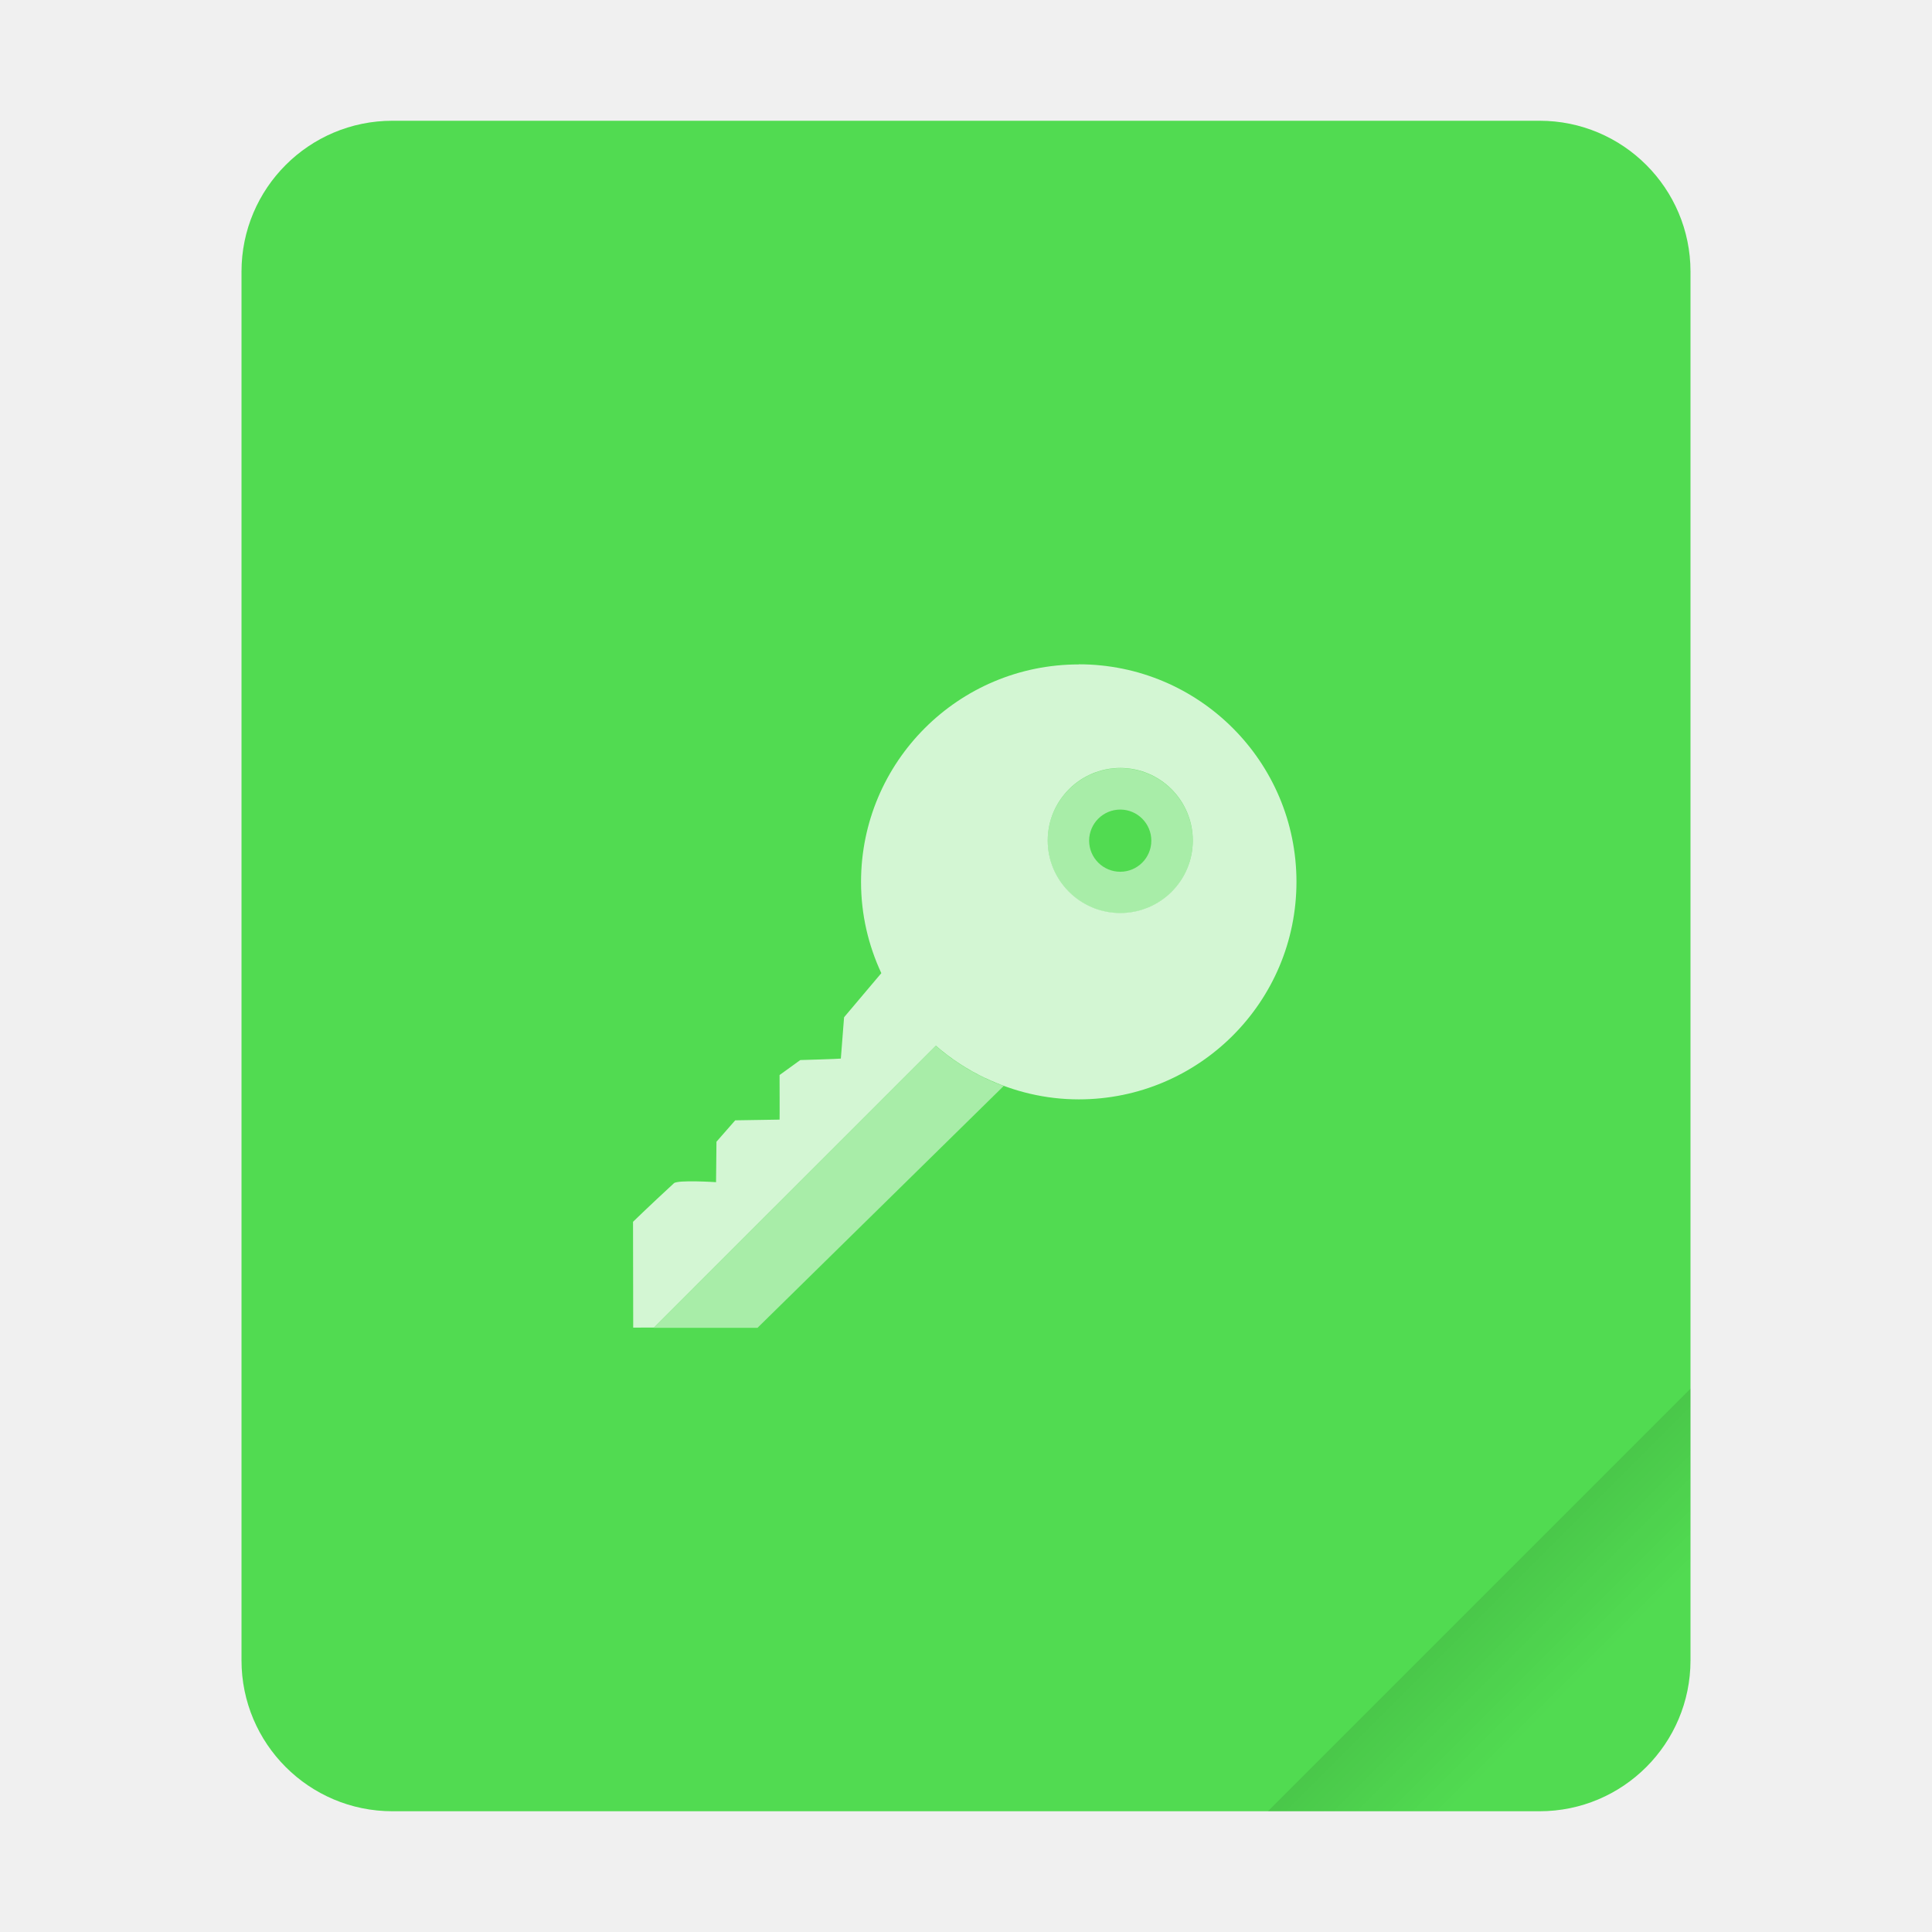
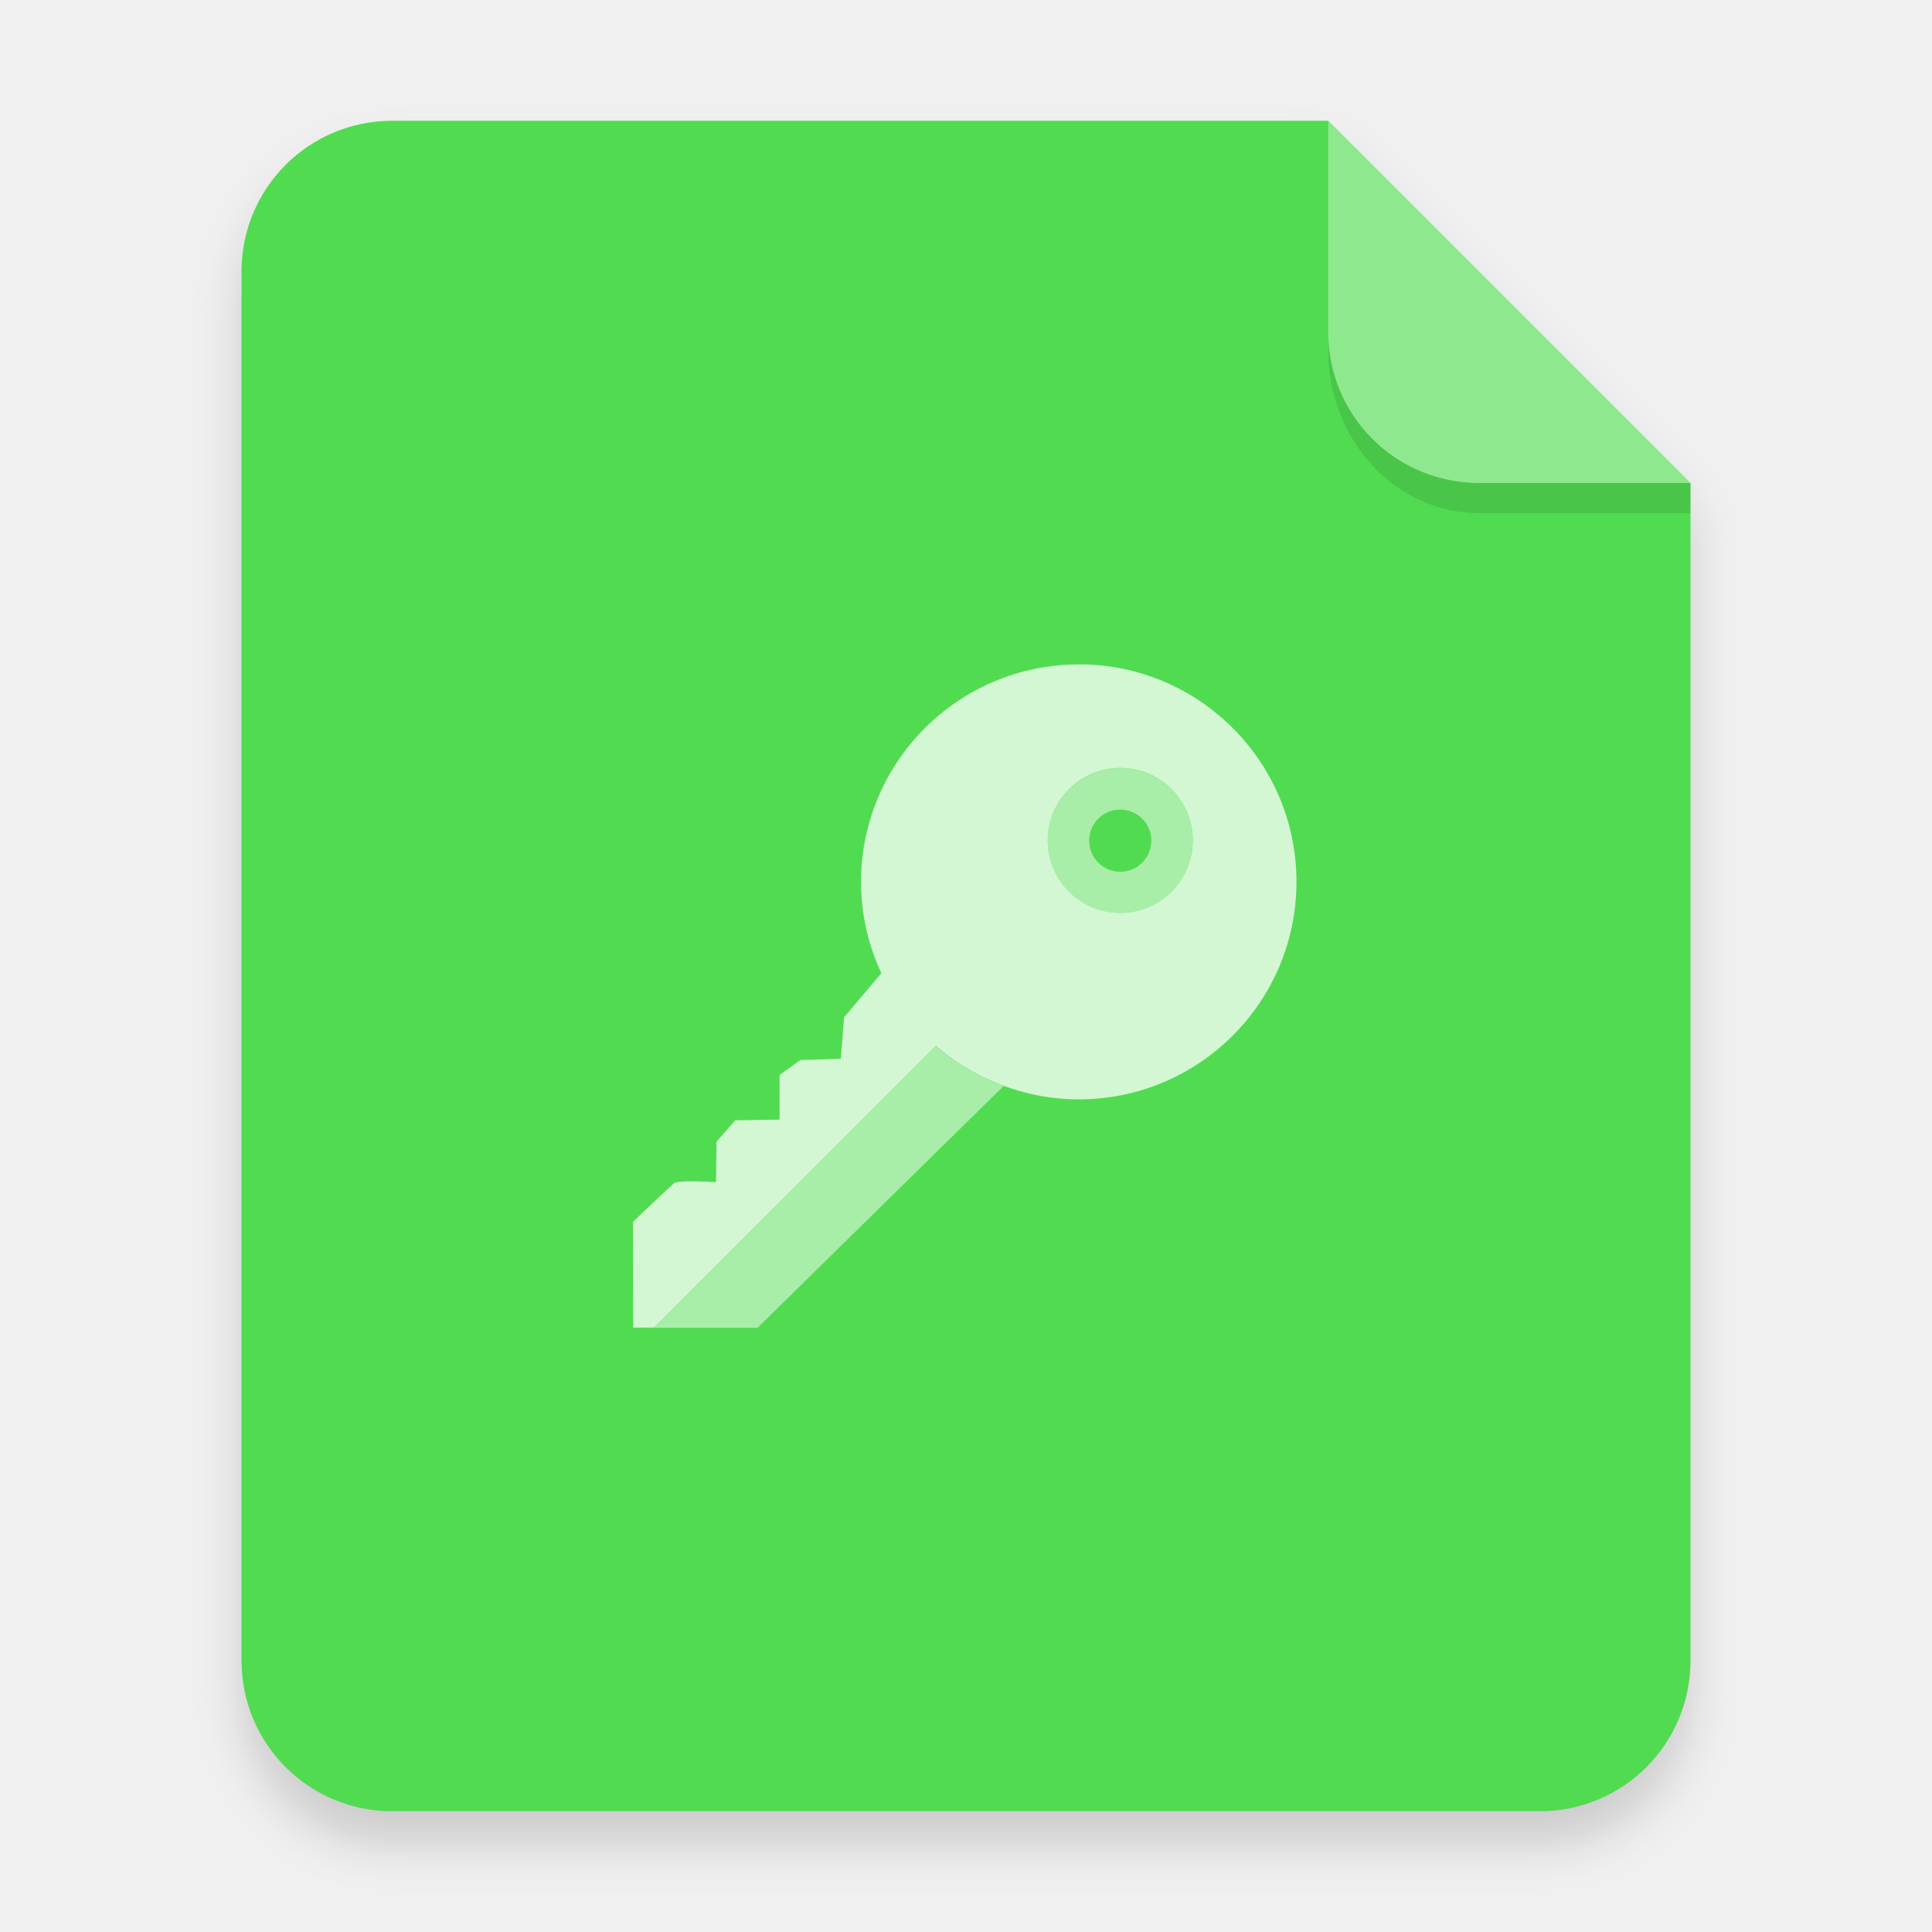
<svg xmlns="http://www.w3.org/2000/svg" width="64" height="64" version="1.1" viewBox="0 0 64 64">
  <defs>
-     <linearGradient id="a" x1="49.571" x2="51.714" y1="52.714" y2="54.857" gradientTransform="matrix(2.3333,0,0,2.3333,-68.667,-72.001)" gradientUnits="userSpaceOnUse">
-       <stop offset="0" />
-       <stop stop-opacity="0" offset="1" />
-     </linearGradient>
+     <filter id="a" x="-.039" y="-.033" width="1.078" height="1.067" color-interpolation-filters="sRGB">
+       <feGaussianBlur stdDeviation="0.206" />
+     </filter>
  </defs>
-   <g transform="scale(1)">
-     <rect x="8" y="4" width="48" height="56" ry="5" fill="#51db51" style="paint-order:stroke fill markers" />
-     <path d="m56 46-14 14h9c2.77 0 5-2.23 5-5z" fill="url(#a)" fill-rule="evenodd" opacity=".15" stroke-width="8.819" style="paint-order:stroke fill markers" />
+   <g fill-rule="evenodd">
+     <path transform="scale(3.7796)" d="m3.439 1.354c-0.733 0-1.323 0.59-1.323 1.323v12.171c0 0.733 0.59 1.323 1.323 1.323h10.054c0.733 0 1.323-0.59 1.323-1.323v-10.319l-3.175-3.175z" filter="url(#a)" opacity=".15" stroke-width=".265" style="paint-order:stroke fill markers" />
+     <g transform="scale(3.7796)">
+       <path transform="scale(.26458)" d="m13 4c-2.77 0-5 2.23-5 5v46c0 2.77 2.23 5 5 5h38c2.77 0 5-2.23 5-5v-39l-12-12z" fill="#51db51" style="paint-order:stroke fill markers" />
+       <path d="m14.816 4.233-3.175-3.175v1.852c0 0.733 0.59 1.323 1.323 1.323z" fill="#fff" opacity=".35" style="paint-order:stroke fill markers" />
+     </g>
+     <path d="m43.998 11v0.584c0 3.001 2.23 5.416 5 5.416h7l5.37e-4 -1-7.001 1.89e-4c-2.77 7.5e-5 -5-2.23-5-5z" opacity=".1" stroke-width="3.934" style="paint-order:stroke fill markers" />
  </g>
  <g color="#000000" color-rendering="auto" fill="#fff" image-rendering="auto" shape-rendering="auto" text-rendering="auto">
    <path d="m35.734 22.01c-3.983 0-7.211 3.228-7.211 7.207 0 1.082.245 2.103.672 3.02l-1.234 1.461-.107 1.369c-.011.01-1.344.049-1.344.049l-.686.496c0 0 .006 1.495 0 1.475l-.002.002-1.467.023-.621.709-.014 1.34c0 0-1.266-.083-1.395.035-.81.746-1.355 1.277-1.355 1.277l.006 3.506c0 0 .469-.002.688-.002l9.338-9.336c.495.431 1.049.794 1.648 1.078l.002-.002c.936.444 1.979.701 3.084.701 3.983 0 7.211-3.227 7.211-7.207 0-3.979-3.228-7.206-7.213-7.205m1.377 3.434c1.327 0 2.402 1.077 2.402 2.404 0 1.327-1.075 2.402-2.402 2.402-1.328 0-2.404-1.075-2.404-2.402 0-1.327 1.076-2.404 2.404-2.404" opacity=".75" />
    <path d="m37.11 25.445c-1.328 0-2.404 1.077-2.404 2.404s1.076 2.402 2.404 2.402c1.327 0 2.402-1.075 2.402-2.402s-1.075-2.404-2.402-2.404m0 1.373c0.569 0 1.029 0.462 1.029 1.031s-0.461 1.029-1.029 1.029c-0.569 0-1.031-0.461-1.031-1.029 0-0.569 0.463-1.031 1.031-1.031m-6.109 7.828-9.342 9.34h3.434l8.154-8.01c-0.832-0.307-1.59-0.757-2.246-1.328" opacity=".5" />
  </g>
</svg>
